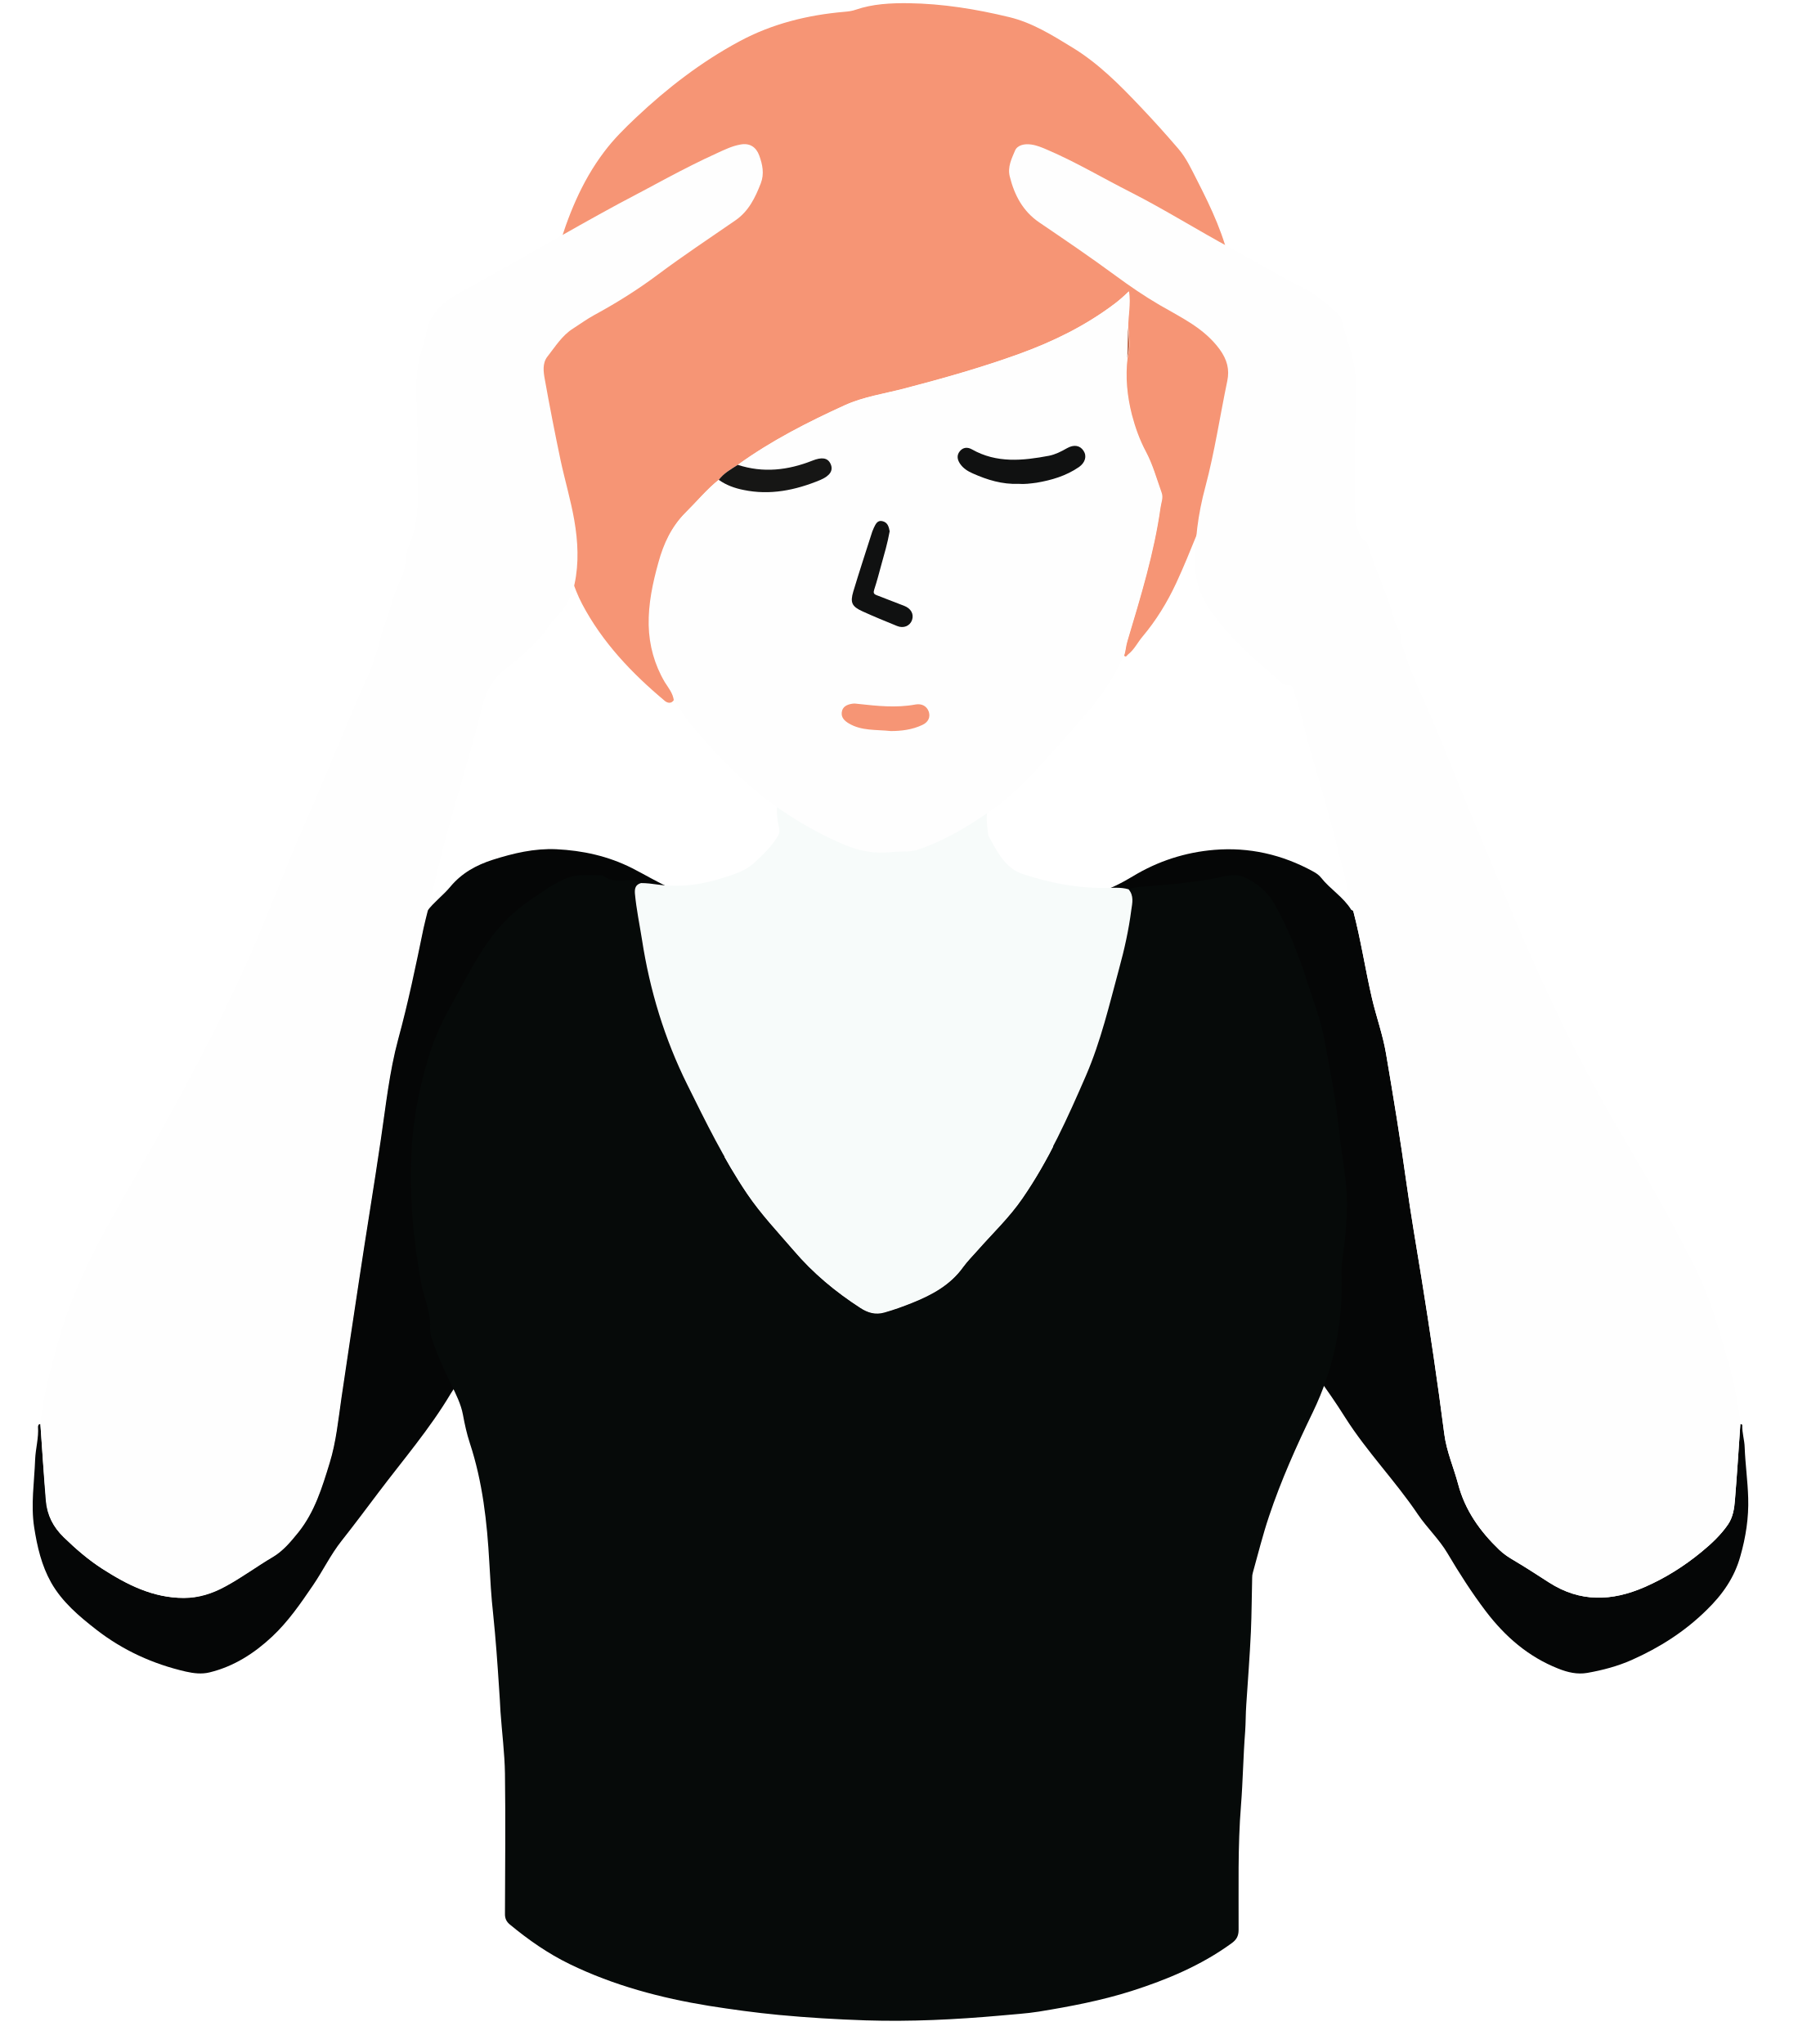
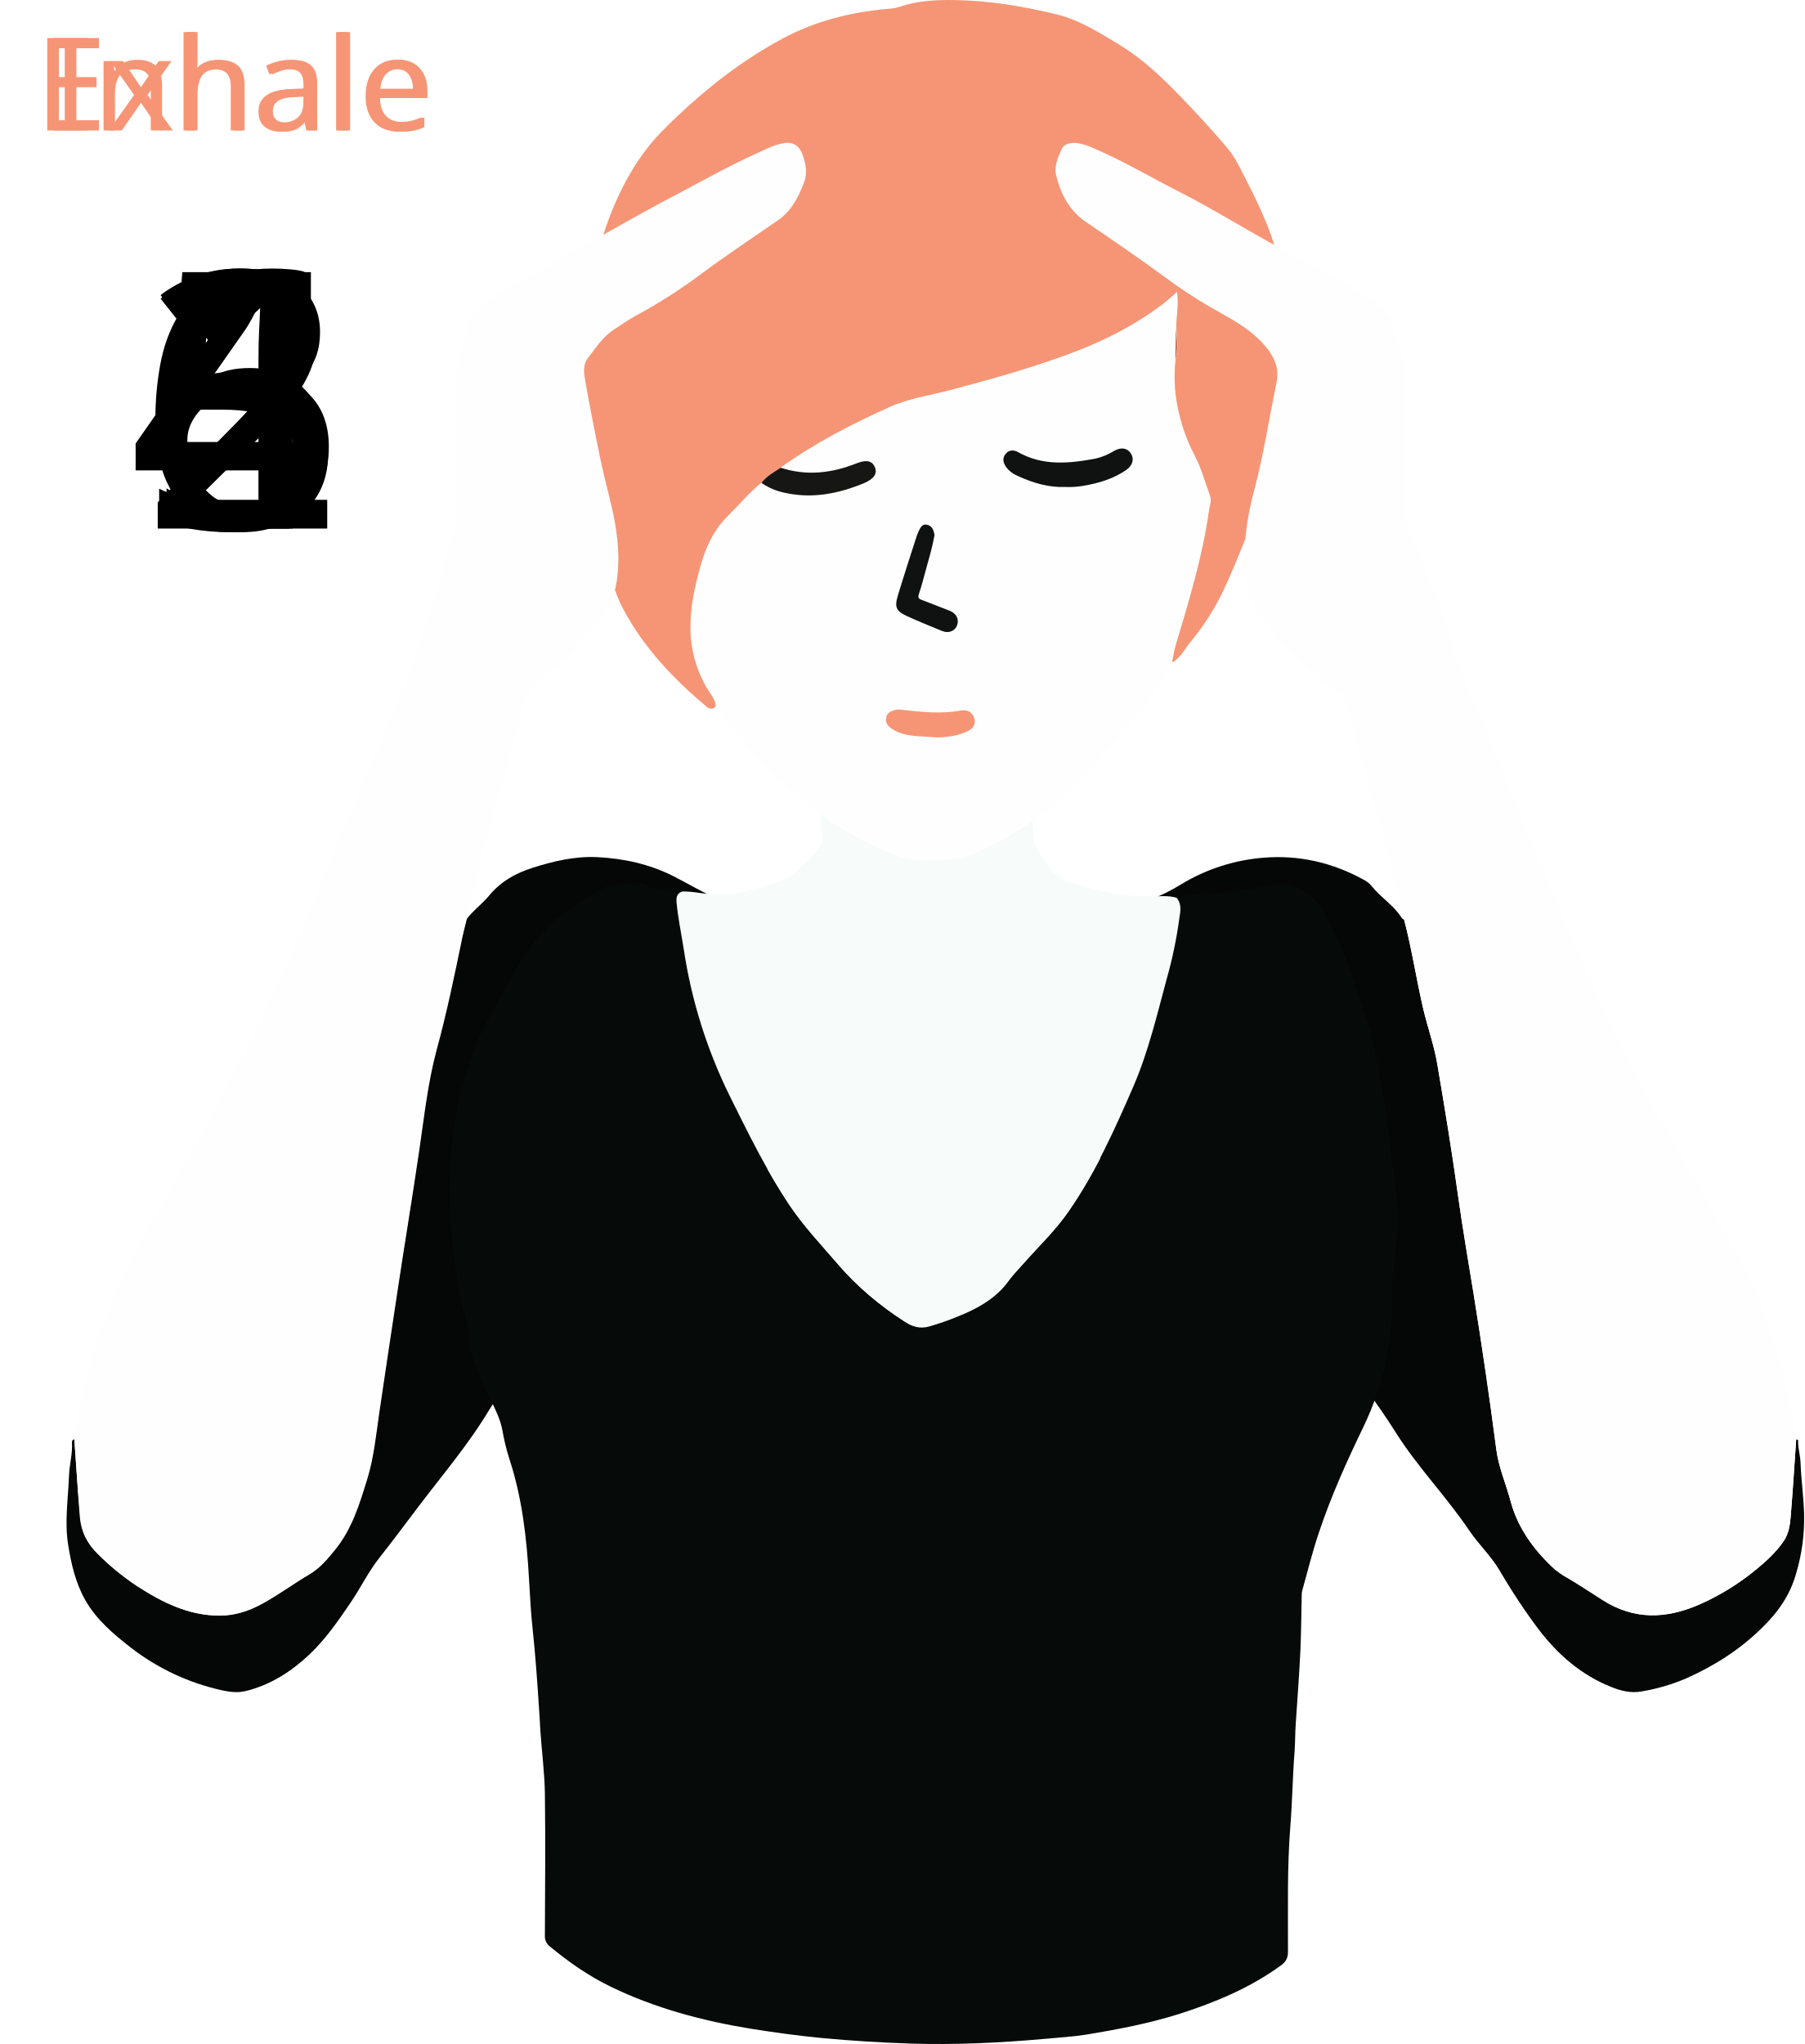
- <svg xmlns="http://www.w3.org/2000/svg" version="1.1" id="illu-focus" x="0px" y="0px" viewBox="0 0 1125.6 1280" style="enable-background:new 0 0 1125.6 1280;" xml:space="preserve">
+ <svg xmlns="http://www.w3.org/2000/svg" id="illu-focus" viewBox="0 0 1115.43 1263.49">
  <g id="arms">
-     <path style="fill:#050606;" d="M25.3,891.8c1.1,16,2.1,32,3.4,48c0.8,9,4.5,16.4,11.2,22.9c7.5,7.3,15.4,14.1,24.1,19.7   c15.5,10,31.7,18.2,50.9,18.2c9.3,0,17.8-2.8,25.8-7.1c10.4-5.6,19.9-12.7,30.1-18.7c6.3-3.7,11.1-9.5,15.8-15.4   c10.2-12.8,14.8-28,19.5-43.3c4.2-13.4,5.4-27.1,7.4-40.8c3.6-24.7,7.4-49.4,11.1-74.1c4.4-29.3,9.3-58.6,13.6-88   c3.1-20.9,5.3-42,10.8-62.4c6.2-23,11-46.3,15.9-69.6c0.7-3.6,1.7-7.1,2.6-10.7c4.2-5.6,10-9.8,14.4-15.1   c7.2-8.7,16.4-13.7,26.7-17c12.9-4.1,26-7.2,39.7-6.6c16.6,0.8,32.5,4.3,47.4,11.8c8.1,4.1,15.8,8.8,24.1,12.5   c11.7,5.2,24.1,8,37,8.7c4.2,0.2,7.6,2.1,10.4,5c9.4,9.8,15.5,21.3,18,34.8c1.3,7.1,0.9,14.2,0.2,21.3c-1.6,14.2-4.5,28.1-9,41.6   c-3.8,11.1-8.5,21.8-14.1,32.1c-2.5,4.5-3.8,9.4-5.3,14.3c-9,30.7-22,59.7-36.8,88c-16.3,31.2-32.4,62.5-51.8,91.9   c-4.7,7.1-9.6,14.2-15.8,20.1c-7.4,7-16.4,8.4-26.2,8.1c-5.1-0.1-8.1-3.4-12-5.6c-3.4-1.9-4.9-4.8-6.9-8   c-7.6-11.9-9.9-25.4-13.4-38.5c-0.8-2.9-1.6-5.8-3.3-9c-3,4.1-6.2,7.8-8.6,11.9c-13.1,22-29.7,41.3-45.1,61.7   c-7.7,10.2-15.3,20.4-23.2,30.4c-6.9,8.7-11.7,18.8-18,28c-7.7,11.3-15.4,22.5-25.4,31.9c-11.3,10.6-24.1,18.8-39.3,22.5   c-4.9,1.2-9.9,0.6-14.8-0.5c-20.5-4.7-39.4-13.3-56-26.2c-10.8-8.4-21.5-17.4-28.4-29.6c-6-10.7-8.7-22.4-10.6-34.5   c-2.2-14.3,0.1-28.4,0.6-42.6c0.3-6.9,2.3-13.5,1.8-20.4C23.9,892.7,24,891.8,25.3,891.8z" />
-     <path style="fill:#050606;" d="M847.4,570.5c4.7,18,7.5,36.4,11.7,54.6c2.7,11.6,6.8,22.8,8.8,34.6c4.6,27,9,54,12.8,81.1   c2.8,20.1,6.2,40,9.5,60c5.2,32.3,10,64.7,14.2,97.2c1.4,10.9,5.9,21,8.7,31.5c4.3,16.3,13.7,29.5,25.7,41c2.9,2.8,6.1,4.9,9.6,6.9   c7.3,4.3,14.4,9,21.6,13.6c19.5,12.5,39.3,11.8,60,2.8c13-5.7,24.7-13.1,35.5-22c6.1-5,12.1-10.6,16.6-17.2c3-4.4,3.9-9.9,4.3-15.2   c1.3-15.8,2.3-31.7,3.4-47.6c0.5,0.1,1.2,0.1,1.2,0.7c-0.2,4.7,1.4,9.3,1.5,13.9c0.4,10.6,1.9,21,2.2,31.6   c0.4,12.4-1.5,24.6-4.9,36.5c-3.7,13.4-11.2,24.1-21.2,33.8c-13.7,13.5-29.5,23.5-46.8,31.2c-8.8,3.9-18.2,6.4-27.8,8.1   c-6.3,1.1-12.3-0.3-18.3-2.7c-18.7-7.4-33.2-20-45.3-35.9c-8.8-11.6-16.6-23.8-24-36.3c-5.2-8.8-12.8-15.9-18.5-24.3   c-14.2-21.1-32-39.3-45.6-60.8c-5.6-8.9-11.6-17.6-18.1-26.4c-1.6,2.2-2.4,4.6-2.9,7c-2,9.1-5,17.9-6.9,27c-0.8,4-4.5,6.9-6,10.8   c-0.7,1.9-2,3.5-2.3,5.6c-0.2,1.5-0.7,2.9-2.7,3.1c-1,0.1-1.9,1.1-2.9,1.8c-2.7,1.9-5.3,5.3-8,5.4c-10.7,0.6-21.7,0.7-30.1-7.9   c-8-8.3-14.6-17.7-20.6-27.5c-17.5-28.2-32.9-57.5-48.2-86.9c-13-25.2-25.1-50.8-33-78c-4.5-15.6-12.4-29.6-18.4-44.4   c-6.3-15.7-9.8-32-12.3-48.6c-2.3-15.8-0.3-30.6,7.1-44.7c3-5.7,7.5-10.3,11.8-15c3.7-4.1,9.2-4.2,14.2-4.6   c16.8-1.3,32-6.8,46.3-15.5c15.8-9.6,33-15.1,51.1-16.6c21.7-1.8,42.5,2.9,61.8,13.5c1.9,1,3.8,2.3,5.1,4c5.7,7.2,13.9,12,18.8,20   C846.5,570,847,570.2,847.4,570.5z" />
+     <path d="M57.73,906.33c1.1,16,2.1,32,3.4,48,.8,9,4.5,16.4,11.2,22.9a156,156,0,0,0,24.1,19.7c15.5,10,31.7,18.2,50.9,18.2,9.3,0,17.8-2.8,25.8-7.1,10.4-5.6,19.9-12.7,30.1-18.7,6.3-3.7,11.1-9.5,15.8-15.4,10.2-12.8,14.8-28,19.5-43.3,4.2-13.4,5.4-27.1,7.4-40.8,3.6-24.7,7.4-49.4,11.1-74.1,4.4-29.3,9.3-58.6,13.6-88,3.1-20.9,5.3-42,10.8-62.4,6.2-23,11-46.3,15.9-69.6.7-3.6,1.7-7.1,2.6-10.7,4.2-5.6,10-9.8,14.4-15.1,7.2-8.7,16.4-13.7,26.7-17,12.9-4.1,26-7.2,39.7-6.6,16.6.8,32.5,4.3,47.4,11.8,8.1,4.1,15.8,8.8,24.1,12.5a104.32,104.32,0,0,0,37,8.7,15.17,15.17,0,0,1,10.4,5,66.83,66.83,0,0,1,18,34.8c1.3,7.1.9,14.2.2,21.3a203,203,0,0,1-9,41.6,208.39,208.39,0,0,1-14.1,32.1c-2.5,4.5-3.8,9.4-5.3,14.3-9,30.7-22,59.7-36.8,88-16.3,31.2-32.4,62.5-51.8,91.9-4.7,7.1-9.6,14.2-15.8,20.1-7.4,7-16.4,8.4-26.2,8.1-5.1-.1-8.1-3.4-12-5.6-3.4-1.9-4.9-4.8-6.9-8-7.6-11.9-9.9-25.4-13.4-38.5a41.35,41.35,0,0,0-3.3-9c-3,4.1-6.2,7.8-8.6,11.9-13.1,22-29.7,41.3-45.1,61.7-7.7,10.2-15.3,20.4-23.2,30.4-6.9,8.7-11.7,18.8-18,28-7.7,11.3-15.4,22.5-25.4,31.9-11.3,10.6-24.1,18.8-39.3,22.5-4.9,1.2-9.9.6-14.8-.5a142,142,0,0,1-56-26.2c-10.8-8.4-21.5-17.4-28.4-29.6-6-10.7-8.7-22.4-10.6-34.5-2.2-14.3.1-28.4.6-42.6.3-6.9,2.3-13.5,1.8-20.4C56.33,907.23,56.43,906.33,57.73,906.33Z" transform="translate(-11.76 -16.51)" style="fill: #050606" />
+     <path d="M879.83,585c4.7,18,7.5,36.4,11.7,54.6,2.7,11.6,6.8,22.8,8.8,34.6,4.6,27,9,54,12.8,81.1,2.8,20.1,6.2,40,9.5,60,5.2,32.3,10,64.7,14.2,97.2,1.4,10.9,5.9,21,8.7,31.5,4.3,16.3,13.7,29.5,25.7,41a46.79,46.79,0,0,0,9.6,6.9c7.3,4.3,14.4,9,21.6,13.6,19.5,12.5,39.3,11.8,60,2.8a150.62,150.62,0,0,0,35.5-22c6.1-5,12.1-10.6,16.6-17.2,3-4.4,3.9-9.9,4.3-15.2,1.3-15.8,2.3-31.7,3.4-47.6.5.1,1.2.1,1.2.7-.2,4.7,1.4,9.3,1.5,13.9.4,10.6,1.9,21,2.2,31.6a118.67,118.67,0,0,1-4.9,36.5c-3.7,13.4-11.2,24.1-21.2,33.8-13.7,13.5-29.5,23.5-46.8,31.2a120.08,120.08,0,0,1-27.8,8.1c-6.3,1.1-12.3-.3-18.3-2.7-18.7-7.4-33.2-20-45.3-35.9a379.61,379.61,0,0,1-24-36.3c-5.2-8.8-12.8-15.9-18.5-24.3-14.2-21.1-32-39.3-45.6-60.8-5.6-8.9-11.6-17.6-18.1-26.4a17.71,17.71,0,0,0-2.9,7c-2,9.1-5,17.9-6.9,27-.8,4-4.5,6.9-6,10.8-.7,1.9-2,3.5-2.3,5.6-.2,1.5-.7,2.9-2.7,3.1-1,.1-1.9,1.1-2.9,1.8-2.7,1.9-5.3,5.3-8,5.4-10.7.6-21.7.7-30.1-7.9-8-8.3-14.6-17.7-20.6-27.5-17.5-28.2-32.9-57.5-48.2-86.9-13-25.2-25.1-50.8-33-78-4.5-15.6-12.4-29.6-18.4-44.4-6.3-15.7-9.8-32-12.3-48.6-2.3-15.8-.3-30.6,7.1-44.7,3-5.7,7.5-10.3,11.8-15,3.7-4.1,9.2-4.2,14.2-4.6,16.8-1.3,32-6.8,46.3-15.5a115.93,115.93,0,0,1,51.1-16.6c21.7-1.8,42.5,2.9,61.8,13.5a15.38,15.38,0,0,1,5.1,4c5.7,7.2,13.9,12,18.8,20C878.93,584.53,879.43,584.73,879.83,585Z" transform="translate(-11.76 -16.51)" style="fill: #050606" />
  </g>
  <g id="body">
    <g>
-       <path style="fill:#060A09;" d="M706.7,556.9c5.1-1.8,10.4-1.8,15.7-2.2c12.9-1,25.7-2.3,38.4-4.7c6.1-1.2,12.8-3.5,19.2-0.3    c7.5,3.7,13.8,8.8,17.9,16.1c8.7,15.6,15.4,32.1,20.7,49.2c3.5,11.2,7.9,22.1,10.2,33.6c3.9,19.9,7.7,39.9,9.8,60.1    c1.4,13.8,4.3,27.4,4.8,41.3c0.3,7.6-0.3,15.3-0.9,22.9c-0.6,8.5-2.7,17-2.4,25.4c0.9,30.2-4.9,58.9-18,86    c-10.3,21.3-20,42.9-27.5,65.4c-3.9,11.6-6.8,23.4-10.1,35.2c-0.3,1-0.4,2-0.4,3c-0.3,11.3-0.3,22.7-0.8,34    c-0.7,15.2-1.9,30.4-2.9,45.7c-0.4,5.6-0.3,11.2-0.7,16.8c-1.2,15.3-1.4,30.8-2.6,46.1c-2.1,26-1.4,52-1.5,78c0,4-1.4,6.3-4.5,8.5    c-19,13.8-40.3,22.7-62.5,29.8c-18.9,6-38.4,9.7-58,12.9c-8,1.3-16.2,1.7-24.2,2.5c-28,2.5-56.2,3.9-84.3,3    c-18.1-0.6-36.3-1.7-54.4-3.4c-14.7-1.4-29.2-3.4-43.8-5.7c-30.1-4.9-59.5-12.7-87.1-26.1c-13.6-6.6-25.9-15.2-37.5-24.8    c-2.2-1.8-3.2-3.9-3.1-6.9c0.1-29.2,0.4-58.4,0-87.6c-0.2-12.9-1.9-25.8-2.8-38.8c-0.3-4.9-0.5-9.9-0.9-14.9    c-1-15.5-2.1-30.9-3.7-46.3c-1.2-10.7-1.8-21.5-2.4-32.3c-1.4-25.3-4.2-50.4-12.2-74.7c-1.9-5.8-3.2-11.7-4.3-17.7    c-1.2-6.6-4.4-13-7.4-19.1c-4.7-9.6-9.1-19.4-12.4-29.5c-1-3-0.6-6.5-0.8-9.8c-0.5-8.3-4.1-15.9-5.6-24.1    c-4.3-24.1-6.9-48.3-6.4-72.9c0.5-25.6,4.9-50.4,13-74.5c3.9-11.6,9.8-22.4,15.8-33.1c7-12.7,13.6-25.7,22.5-37.3    c6.3-8.2,13.8-15.3,22.3-21.3c7.1-4.9,14.2-10,22.1-13.7c7.7-3.7,15.9-2.7,24.1-2.5c0.2,0,0.5,0.1,0.7,0.3    c5.3,4.2,11.4,2.6,17.3,2.6c2.4,0,4.5,0.5,6.3,2.2c-3.5,1-4.2,3.4-3.8,6.8c1,9.6,3,19.1,4.4,28.6c4.8,31.8,14,62.1,28.4,90.9    c11.6,23.2,22.9,46.5,37.5,68.1c8.6,12.7,19.1,23.8,29.1,35.4c12.1,14.2,26.2,25.9,41.8,36c4.5,2.9,9.3,4.5,15.1,2.8    c6-1.7,11.8-3.8,17.5-6.1c12.2-4.9,23.7-11.1,31.7-22.3c2.7-3.7,6-7,9-10.4c9.5-10.8,20-20.7,28.2-32.7    c16.5-23.9,28.3-50.2,39.8-76.7c9.3-21.5,14.6-44.4,20.7-66.9c3.3-12,6-24.2,7.6-36.6C709.1,565.3,710.1,560.9,706.7,556.9z" />
-       <path style="fill:#F7FBFA;" d="M706.7,556.9c3.4,4,2.4,8.4,1.7,13c-1.6,12.4-4.3,24.6-7.6,36.6c-6.1,22.5-11.4,45.3-20.7,66.9    c-11.5,26.5-23.3,52.8-39.8,76.7c-8.2,12-18.7,21.9-28.2,32.7c-3,3.4-6.3,6.7-9,10.4c-8,11.2-19.5,17.4-31.7,22.3    c-5.7,2.3-11.5,4.4-17.5,6.1c-5.8,1.7-10.6,0.1-15.1-2.8c-15.6-10-29.7-21.7-41.8-36c-9.9-11.6-20.4-22.8-29.1-35.4    c-14.6-21.5-26-44.9-37.5-68.1c-14.3-28.8-23.5-59.1-28.4-90.9c-1.5-9.5-3.5-19-4.4-28.6c-0.3-3.4,0.3-5.8,3.8-6.8    c3.4,0,6.8,0.4,10.2,0.9c14,2,27.6,0.2,40.9-4.1c7-2.2,14.2-4.3,19.8-9.5c5.6-5.2,11.1-10.4,15-17.1c1.1-1.9,0.8-3.8,0.4-5.5    c-4.9-20.9,6.1-34.7,21.5-45.5c14.5-10.2,31.6-13.7,49.1-12.3c20.9,1.7,39.5,9.5,54.1,25.1c5.2,5.5,9,11.8,6.5,20.1    c-1.8,5.8-0.8,11.7-0.1,17.6c0,0.1,0,0.3,0,0.4c5.4,9.8,10.5,20.7,21.8,24.3c16.3,5.3,33.2,8.8,50.5,8.6    C696.4,556.1,701.6,555.4,706.7,556.9z" />
+       <path d="M739.13,571.43c5.1-1.8,10.4-1.8,15.7-2.2a353.1,353.1,0,0,0,38.4-4.7c6.1-1.2,12.8-3.5,19.2-.3,7.5,3.7,13.8,8.8,17.9,16.1a256.3,256.3,0,0,1,20.7,49.2c3.5,11.2,7.9,22.1,10.2,33.6,3.9,19.9,7.7,39.9,9.8,60.1,1.4,13.8,4.3,27.4,4.8,41.3a194.84,194.84,0,0,1-.9,22.9c-.6,8.5-2.7,17-2.4,25.4.9,30.2-4.9,58.9-18,86-10.3,21.3-20,42.9-27.5,65.4-3.9,11.6-6.8,23.4-10.1,35.2a10.32,10.32,0,0,0-.4,3c-.3,11.3-.3,22.7-.8,34-.7,15.2-1.9,30.4-2.9,45.7-.4,5.6-.3,11.2-.7,16.8-1.2,15.3-1.4,30.8-2.6,46.1-2.1,26-1.4,52-1.5,78,0,4-1.4,6.3-4.5,8.5-19,13.8-40.3,22.7-62.5,29.8-18.9,6-38.4,9.7-58,12.9-8,1.3-16.2,1.7-24.2,2.5-28,2.5-56.2,3.9-84.3,3-18.1-.6-36.3-1.7-54.4-3.4-14.7-1.4-29.2-3.4-43.8-5.7-30.1-4.9-59.5-12.7-87.1-26.1-13.6-6.6-25.9-15.2-37.5-24.8a7.85,7.85,0,0,1-3.1-6.9c.1-29.2.4-58.4,0-87.6-.2-12.9-1.9-25.8-2.8-38.8-.3-4.9-.5-9.9-.9-14.9-1-15.5-2.1-30.9-3.7-46.3-1.2-10.7-1.8-21.5-2.4-32.3-1.4-25.3-4.2-50.4-12.2-74.7a134.27,134.27,0,0,1-4.3-17.7c-1.2-6.6-4.4-13-7.4-19.1a230.23,230.23,0,0,1-12.4-29.5c-1-3-.6-6.5-.8-9.8-.5-8.3-4.1-15.9-5.6-24.1-4.3-24.1-6.9-48.3-6.4-72.9a247.61,247.61,0,0,1,13-74.5c3.9-11.6,9.8-22.4,15.8-33.1,7-12.7,13.6-25.7,22.5-37.3a102.5,102.5,0,0,1,22.3-21.3c7.1-4.9,14.2-10,22.1-13.7,7.7-3.7,15.9-2.7,24.1-2.5a1.08,1.08,0,0,1,.7.3c5.3,4.2,11.4,2.6,17.3,2.6a8.57,8.57,0,0,1,6.3,2.2c-3.5,1-4.2,3.4-3.8,6.8,1,9.6,3,19.1,4.4,28.6a302.46,302.46,0,0,0,28.4,90.9c11.6,23.2,22.9,46.5,37.5,68.1,8.6,12.7,19.1,23.8,29.1,35.4,12.1,14.2,26.2,25.9,41.8,36,4.5,2.9,9.3,4.5,15.1,2.8a172.2,172.2,0,0,0,17.5-6.1c12.2-4.9,23.7-11.1,31.7-22.3,2.7-3.7,6-7,9-10.4,9.5-10.8,20-20.7,28.2-32.7,16.5-23.9,28.3-50.2,39.8-76.7,9.3-21.5,14.6-44.4,20.7-66.9a267.12,267.12,0,0,0,7.6-36.6C741.53,579.83,742.53,575.43,739.13,571.43Z" transform="translate(-11.76 -16.51)" style="fill: #060a09" />
+       <path d="M739.13,571.43c3.4,4,2.4,8.4,1.7,13a267.12,267.12,0,0,1-7.6,36.6c-6.1,22.5-11.4,45.3-20.7,66.9-11.5,26.5-23.3,52.8-39.8,76.7-8.2,12-18.7,21.9-28.2,32.7-3,3.4-6.3,6.7-9,10.4-8,11.2-19.5,17.4-31.7,22.3a172.2,172.2,0,0,1-17.5,6.1c-5.8,1.7-10.6.1-15.1-2.8a184.07,184.07,0,0,1-41.8-36c-9.9-11.6-20.4-22.8-29.1-35.4-14.6-21.5-26-44.9-37.5-68.1a308.24,308.24,0,0,1-28.4-90.9c-1.5-9.5-3.5-19-4.4-28.6-.3-3.4.3-5.8,3.8-6.8a70.26,70.26,0,0,1,10.2.9c14,2,27.6.2,40.9-4.1,7-2.2,14.2-4.3,19.8-9.5s11.1-10.4,15-17.1a7.11,7.11,0,0,0,.4-5.5c-4.9-20.9,6.1-34.7,21.5-45.5,14.5-10.2,31.6-13.7,49.1-12.3,20.9,1.7,39.5,9.5,54.1,25.1,5.2,5.5,9,11.8,6.5,20.1-1.8,5.8-.8,11.7-.1,17.6v.4c5.4,9.8,10.5,20.7,21.8,24.3,16.3,5.3,33.2,8.8,50.5,8.6C728.83,570.63,734,569.93,739.13,571.43Z" transform="translate(-11.76 -16.51)" style="fill: #f7fbfa" />
    </g>
  </g>
  <g id="head">
-     <path style="fill:#F69575;" d="M422.1,438.1c-1.5,2.8-4.1,2.2-5.7,0.9c-20.7-17.3-39.2-36.7-51.9-60.8   c-5.5-10.4-8.2-21.9-12.3-32.9c-6.4-16.8-10.8-34.3-13.3-52.1c-2.4-17.4-4-34.9-3-52.5c1.5-28,5.2-55.7,13-82.6   c6.5-22.4,15.1-44.1,29.4-63c5.9-7.9,12.9-14.8,20-21.5c19.6-18.5,40.9-34.9,64.7-47.7c20.4-11,42.6-16.5,65.7-18.5   c2.4-0.2,4.9-0.5,7.1-1.3c10.8-3.7,21.8-4.2,33.1-4.1c21.4,0.3,42.3,3.7,63,8.7c14.6,3.5,27.1,11.4,39.7,19.1   c16.2,9.9,29.3,23.1,42.2,36.7c8.3,8.7,16.3,17.6,24.1,26.7c5,5.8,8.1,12.7,11.5,19.3c9.1,17.8,17.7,35.8,21.4,55.7   c3,16.5,4.3,33,3.1,49.8s-1.5,33.6-4.8,50.2c-4.6,22.7-10.9,44.9-19.6,66.4c-4.2,10.3-8.3,20.5-13,30.6   c-5.6,12-12.5,23.3-21.1,33.5c-3.1,3.7-5.2,8.2-9.1,11.2c-0.7,0.5-1.1,2-2.4,0.7c1.1-3,1.1-6.1,2.1-9.2c8.2-27.5,16.7-55,20.7-83.5   c0.4-3.1,1.9-6.2,0.7-9.4c-3.1-8.6-5.5-17.5-9.8-25.6c-3.9-7.3-6.7-15.1-8.8-23.1c-3-11.8-4.2-23.7-2.7-35.9   c1.9-6.3,1-12.7,0.4-19.1c0-7.2,1.7-14.5,0.5-22.4c-3.2,3.1-6.1,5.6-9.1,7.9c-18.2,13.7-38.4,23.6-59.7,31.3   c-23.5,8.5-47.6,15.3-71.7,21.6c-12.5,3.3-25.5,5.1-37.4,10.5c-23.3,10.6-46,22.2-66.8,37.2c-4.3,2.7-8.8,5.2-11.9,9.3   c-7.6,6.1-13.7,13.6-20.6,20.4c-8.8,8.7-13.7,19.4-16.9,31.1c-3.6,12.9-6.4,26.1-6.1,39.4c0.3,12.5,3.6,24.6,10.1,35.6   C418.6,430.5,421.5,433.7,422.1,438.1z" />
-     <path style="fill:#FEFEFE;" d="M462,291.1c20.8-15,43.6-26.6,66.8-37.2c11.9-5.4,24.8-7.2,37.4-10.5c24.2-6.3,48.2-13.1,71.7-21.6   c21.3-7.7,41.5-17.6,59.7-31.3c3.1-2.3,5.9-4.8,9.1-7.9c1.2,7.9-0.5,15.1-0.5,22.4c-0.1,6.4-0.3,12.7-0.4,19.1   c-1.5,12.1-0.3,24.1,2.7,35.9c2.1,8,4.8,15.8,8.8,23.1c4.4,8.1,6.8,17,9.8,25.6c1.1,3.1-0.3,6.3-0.7,9.4c-4,28.6-12.5,56-20.7,83.5   c-0.9,3-1,6.2-2.1,9.2c-9.1,21.1-24.5,37.7-39.5,54.5c-12.9,14.4-25.7,29.3-41.4,40.7c-14.6,10.5-30.1,19.9-47.3,25.9   c-5.7,2-11.6,1.1-17.4,1.7c-10.2,1.2-19.9-0.7-29-4.5c-12.4-5.2-24.3-11.7-35.6-19c-24-15.6-43.7-35.8-61.8-57.7   c-3.6-4.4-6.5-9.4-9.7-14.1c-0.6-4.3-3.4-7.6-5.6-11.1c-6.5-11-9.8-23.1-10.1-35.6c-0.3-13.4,2.5-26.5,6.1-39.4   c3.2-11.7,8.1-22.3,16.9-31.1c6.9-6.8,13-14.3,20.6-20.4c4.6,3.3,9.9,5.2,15.4,6.3c16.8,3.4,32.6,0.1,48.1-6.2   c6.1-2.5,8.4-6,6.5-10.1c-1.8-4-5.5-4.4-11.5-2C493.4,294.5,477.9,296.3,462,291.1z M637.9,303c3.5,0.3,7.3-0.2,11-0.8   c9.5-1.5,18.6-4.3,26.6-9.8c4.1-2.8,5.1-6.9,2.9-10.2c-2.2-3.5-6.1-4.1-10.4-1.6c-3.6,2-7.2,3.9-11.2,4.7   c-16.5,3.1-32.8,4.8-48.3-4c-2.6-1.5-5.5-1.4-7.6,1.2s-1.7,5.2,0.1,7.7c2,3,4.9,4.8,8.1,6.2C618.2,300.5,627.5,303.4,637.9,303z    M557.1,332.7c-0.4-2.6-1.2-5.4-4.3-6.3c-3.2-0.9-4.4,1.7-5.5,4.1c-0.4,0.8-0.8,1.6-1,2.4c-4,12.5-8.1,25-11.9,37.6   c-2.1,6.8-0.9,9.3,5.7,12.3c7.1,3.3,14.4,6.2,21.7,9.2c4.1,1.7,8.1,0,9.4-3.7c1.3-3.8-0.7-7.3-4.9-8.9c-5.8-2.2-11.5-4.6-17.3-6.7   c-1.9-0.7-2.1-1.4-1.5-3.4c1.7-5.2,3.1-10.4,4.5-15.7C553.7,346.7,555.8,339.9,557.1,332.7z M557.8,457.8c6.4,0,13.3-0.8,19.8-3.8   c3.8-1.8,5.2-5,4.1-8.3c-1.2-3.6-4.4-5.3-8.5-4.5c-11.9,2.2-23.8,0.9-35.7-0.4c-1.3-0.1-2.6-0.3-3.8-0.1c-3.2,0.5-6.1,1.8-6.5,5.4   c-0.4,3.2,1.7,5.3,4.4,6.9C539.6,457.8,548.5,456.8,557.8,457.8z" />
-     <path style="fill:#161615;" d="M462,291.1c15.9,5.2,31.4,3.4,46.6-2.6c6-2.4,9.7-1.9,11.5,2c1.9,4.1-0.4,7.5-6.5,10.1   c-15.5,6.4-31.4,9.7-48.1,6.2c-5.5-1.1-10.8-3-15.4-6.3C453.2,296.3,457.8,293.8,462,291.1z" />
-     <path style="fill:#C1684A;" d="M705.9,224.1c0.1-6.4,0.3-12.7,0.4-19.1C706.9,211.4,707.8,217.8,705.9,224.1z" />
-     <path style="fill:#101111;" d="M637.9,303c-10.4,0.4-19.7-2.5-28.7-6.5c-3.2-1.4-6.1-3.2-8.1-6.2c-1.7-2.6-2.1-5.2-0.1-7.7   c2.1-2.6,4.9-2.7,7.6-1.2c15.5,8.8,31.9,7.1,48.3,4c4-0.8,7.7-2.7,11.2-4.7c4.4-2.5,8.2-1.8,10.4,1.6c2.2,3.3,1.1,7.4-2.9,10.2   c-8,5.5-17.1,8.2-26.6,9.8C645.2,302.8,641.4,303.3,637.9,303z" />
-     <path style="fill:#101111;" d="M557.1,332.7c-1.3,7.3-3.3,14.1-5.2,20.9c-1.4,5.2-2.8,10.5-4.5,15.7c-0.6,1.9-0.3,2.7,1.5,3.4   c5.8,2.2,11.5,4.5,17.3,6.7c4.2,1.6,6.2,5.1,4.9,8.9c-1.3,3.7-5.3,5.4-9.4,3.7c-7.3-3-14.5-5.9-21.7-9.2c-6.6-3-7.7-5.5-5.7-12.3   c3.8-12.6,7.9-25.1,11.9-37.6c0.3-0.8,0.7-1.6,1-2.4c1.1-2.3,2.3-5,5.5-4.1C555.9,327.2,556.6,330,557.1,332.7z" />
-     <path style="fill:#F69575;" d="M557.8,457.8c-9.3-1-18.3,0-26.3-4.8c-2.7-1.6-4.8-3.7-4.4-6.9c0.4-3.6,3.3-4.9,6.5-5.4   c1.2-0.2,2.5-0.1,3.8,0.1c11.9,1.3,23.8,2.6,35.7,0.4c4.1-0.8,7.3,1,8.5,4.5c1.1,3.4-0.3,6.6-4.1,8.3   C571.2,457,564.2,457.8,557.8,457.8z" />
+     <path d="M454.53,452.63c-1.5,2.8-4.1,2.2-5.7.9-20.7-17.3-39.2-36.7-51.9-60.8-5.5-10.4-8.2-21.9-12.3-32.9a240.13,240.13,0,0,1-13.3-52.1c-2.4-17.4-4-34.9-3-52.5,1.5-28,5.2-55.7,13-82.6,6.5-22.4,15.1-44.1,29.4-63,5.9-7.9,12.9-14.8,20-21.5,19.6-18.5,40.9-34.9,64.7-47.7,20.4-11,42.6-16.5,65.7-18.5a27.85,27.85,0,0,0,7.1-1.3c10.8-3.7,21.8-4.2,33.1-4.1,21.4.3,42.3,3.7,63,8.7,14.6,3.5,27.1,11.4,39.7,19.1,16.2,9.9,29.3,23.1,42.2,36.7,8.3,8.7,16.3,17.6,24.1,26.7,5,5.8,8.1,12.7,11.5,19.3,9.1,17.8,17.7,35.8,21.4,55.7a197.89,197.89,0,0,1,3.1,49.8c-1.2,16.8-1.5,33.6-4.8,50.2a374.8,374.8,0,0,1-19.6,66.4c-4.2,10.3-8.3,20.5-13,30.6a150,150,0,0,1-21.1,33.5c-3.1,3.7-5.2,8.2-9.1,11.2-.7.5-1.1,2-2.4.7,1.1-3,1.1-6.1,2.1-9.2,8.2-27.5,16.7-55,20.7-83.5.4-3.1,1.9-6.2.7-9.4-3.1-8.6-5.5-17.5-9.8-25.6a105.83,105.83,0,0,1-8.8-23.1,96.49,96.49,0,0,1-2.7-35.9c1.9-6.3,1-12.7.4-19.1,0-7.2,1.7-14.5.5-22.4a102.25,102.25,0,0,1-9.1,7.9c-18.2,13.7-38.4,23.6-59.7,31.3-23.5,8.5-47.6,15.3-71.7,21.6-12.5,3.3-25.5,5.1-37.4,10.5-23.3,10.6-46,22.2-66.8,37.2-4.3,2.7-8.8,5.2-11.9,9.3-7.6,6.1-13.7,13.6-20.6,20.4-8.8,8.7-13.7,19.4-16.9,31.1-3.6,12.9-6.4,26.1-6.1,39.4a72.81,72.81,0,0,0,10.1,35.6C451,445,453.93,448.23,454.53,452.63Z" transform="translate(-11.76 -16.51)" style="fill: #f69575" />
+     <path d="M494.43,305.63c20.8-15,43.6-26.6,66.8-37.2,11.9-5.4,24.8-7.2,37.4-10.5,24.2-6.3,48.2-13.1,71.7-21.6,21.3-7.7,41.5-17.6,59.7-31.3a89.86,89.86,0,0,0,9.1-7.9c1.2,7.9-.5,15.1-.5,22.4-.1,6.4-.3,12.7-.4,19.1a96.64,96.64,0,0,0,2.7,35.9,101,101,0,0,0,8.8,23.1c4.4,8.1,6.8,17,9.8,25.6,1.1,3.1-.3,6.3-.7,9.4-4,28.6-12.5,56-20.7,83.5-.9,3-1,6.2-2.1,9.2-9.1,21.1-24.5,37.7-39.5,54.5-12.9,14.4-25.7,29.3-41.4,40.7-14.6,10.5-30.1,19.9-47.3,25.9-5.7,2-11.6,1.1-17.4,1.7a57.14,57.14,0,0,1-29-4.5,229.41,229.41,0,0,1-35.6-19c-24-15.6-43.7-35.8-61.8-57.7-3.6-4.4-6.5-9.4-9.7-14.1-.6-4.3-3.4-7.6-5.6-11.1a72.81,72.81,0,0,1-10.1-35.6c-.3-13.4,2.5-26.5,6.1-39.4,3.2-11.7,8.1-22.3,16.9-31.1,6.9-6.8,13-14.3,20.6-20.4a39.27,39.27,0,0,0,15.4,6.3c16.8,3.4,32.6.1,48.1-6.2,6.1-2.5,8.4-6,6.5-10.1s-5.5-4.4-11.5-2C525.83,309,510.33,310.83,494.43,305.63Zm175.9,11.9a46.06,46.06,0,0,0,11-.8c9.5-1.5,18.6-4.3,26.6-9.8,4.1-2.8,5.1-6.9,2.9-10.2-2.2-3.5-6.1-4.1-10.4-1.6-3.6,2-7.2,3.9-11.2,4.7-16.5,3.1-32.8,4.8-48.3-4-2.6-1.5-5.5-1.4-7.6,1.2s-1.7,5.2.1,7.7c2,3,4.9,4.8,8.1,6.2C650.63,315,659.93,317.93,670.33,317.53Zm-80.8,29.7c-.4-2.6-1.2-5.4-4.3-6.3s-4.4,1.7-5.5,4.1a12.23,12.23,0,0,0-1,2.4c-4,12.5-8.1,25-11.9,37.6-2.1,6.8-.9,9.3,5.7,12.3,7.1,3.3,14.4,6.2,21.7,9.2,4.1,1.7,8.1,0,9.4-3.7s-.7-7.3-4.9-8.9c-5.8-2.2-11.5-4.6-17.3-6.7-1.9-.7-2.1-1.4-1.5-3.4,1.7-5.2,3.1-10.4,4.5-15.7C586.13,361.23,588.23,354.43,589.53,347.23Zm.7,125.1c6.4,0,13.3-.8,19.8-3.8,3.8-1.8,5.2-5,4.1-8.3-1.2-3.6-4.4-5.3-8.5-4.5-11.9,2.2-23.8.9-35.7-.4a16.25,16.25,0,0,0-3.8-.1c-3.2.5-6.1,1.8-6.5,5.4-.4,3.2,1.7,5.3,4.4,6.9C572,472.33,580.93,471.33,590.23,472.33Z" transform="translate(-11.76 -16.51)" style="fill: #fefefe" />
+     <path d="M494.43,305.63c15.9,5.2,31.4,3.4,46.6-2.6,6-2.4,9.7-1.9,11.5,2,1.9,4.1-.4,7.5-6.5,10.1-15.5,6.4-31.4,9.7-48.1,6.2a39.27,39.27,0,0,1-15.4-6.3C485.63,310.83,490.23,308.33,494.43,305.63Z" transform="translate(-11.76 -16.51)" style="fill: #161615" />
+     <path d="M738.33,238.63c.1-6.4.3-12.7.4-19.1C739.33,225.93,740.23,232.33,738.33,238.63Z" transform="translate(-11.76 -16.51)" style="fill: #c1684a" />
+     <path d="M670.33,317.53c-10.4.4-19.7-2.5-28.7-6.5-3.2-1.4-6.1-3.2-8.1-6.2-1.7-2.6-2.1-5.2-.1-7.7s4.9-2.7,7.6-1.2c15.5,8.8,31.9,7.1,48.3,4a38.07,38.07,0,0,0,11.2-4.7c4.4-2.5,8.2-1.8,10.4,1.6s1.1,7.4-2.9,10.2c-8,5.5-17.1,8.2-26.6,9.8A53,53,0,0,1,670.33,317.53Z" transform="translate(-11.76 -16.51)" style="fill: #101111" />
+     <path d="M589.53,347.23c-1.3,7.3-3.3,14.1-5.2,20.9-1.4,5.2-2.8,10.5-4.5,15.7-.6,1.9-.3,2.7,1.5,3.4,5.8,2.2,11.5,4.5,17.3,6.7,4.2,1.6,6.2,5.1,4.9,8.9s-5.3,5.4-9.4,3.7c-7.3-3-14.5-5.9-21.7-9.2-6.6-3-7.7-5.5-5.7-12.3,3.8-12.6,7.9-25.1,11.9-37.6.3-.8.7-1.6,1-2.4,1.1-2.3,2.3-5,5.5-4.1S589,344.53,589.53,347.23Z" transform="translate(-11.76 -16.51)" style="fill: #101111" />
+     <path d="M590.23,472.33c-9.3-1-18.3,0-26.3-4.8-2.7-1.6-4.8-3.7-4.4-6.9.4-3.6,3.3-4.9,6.5-5.4a12.19,12.19,0,0,1,3.8.1c11.9,1.3,23.8,2.6,35.7.4,4.1-.8,7.3,1,8.5,4.5s-.3,6.6-4.1,8.3C603.63,471.53,596.63,472.33,590.23,472.33Z" transform="translate(-11.76 -16.51)" style="fill: #f69575" />
  </g>
  <g id="hands">
-     <path style="fill:#FEFEFE;" d="M847.4,570.5c-7.6-30.9-15.2-61.8-24.5-92.2c-3.6-11.8-6.4-23.8-9.6-35.6c-1.1-4.2-2.7-8.2-4-12.3   c-0.4-1.4-1.2-1.7-2.6-1.5c-1.4,0.2-2.7,0.1-3.9-1c-9.5-8.7-19.6-16.7-28.4-26c-7.7-8.1-15.4-16.6-20.7-26.7   c-3.1-5.9-4.8-11.9-5.1-18.6c-0.7-17.6,1.6-34.7,6.2-51.8c5.8-21.8,9.1-44.1,13.7-66.2c1.5-7.1,0-13.3-4.8-19.9   c-9.8-13.3-24-19.8-37.4-27.6c-9.8-5.7-19.1-12.1-28.2-18.8c-15.5-11.4-31.4-22.2-47.3-33c-10.3-7-15.6-17.1-18.5-28.8   c-1.5-5.9,1.2-11.2,3.3-16.2c1.5-3.5,6-4.4,10.1-3.8c3.6,0.5,6.9,1.9,10.1,3.3c18,7.7,34.7,17.7,52.1,26.5   c21.6,11,42.1,23.9,63.4,35.4c15.2,8.2,30,17.3,45.5,25c8.1,4,14.6,10.2,21.3,16c0.8,0.7,1.5,1.8,1.8,2.9c3,12.6,8.7,24.6,8.9,37.8   c0.1,9.7,0.1,19.4-0.2,29c-0.4,18-0.5,35.9,0,53.9c0.1,3.9,0.5,7.8,1.8,11.7c0.8,2.4,1.5,4.7,4,6.1c1,0.6,1.9,1.9,2.2,3   c4.2,15.1,11.4,29.1,15.7,44.2c0.9,3.3,1.7,6.6,3.9,9.4c1.2,1.6,0.2,4.1,0.9,6.3c6.1,21.4,16.4,40.9,24.7,61.4   c14.9,37.1,30.3,74,45.8,110.8c19.9,47.2,42,93.5,68.1,137.7c16.2,27.5,32,55.3,46.2,83.9c8.7,17.4,14,36.2,19.4,54.9   c4,13.8,7.3,27.8,8.5,42.1c-1.1,15.9-2.1,31.7-3.4,47.6c-0.4,5.3-1.3,10.8-4.3,15.2c-4.5,6.6-10.5,12.2-16.6,17.2   c-10.8,8.9-22.5,16.3-35.5,22c-20.7,9.1-40.5,9.7-60-2.8c-7.2-4.6-14.3-9.3-21.6-13.6c-3.4-2-6.7-4.1-9.6-6.9   c-12-11.5-21.4-24.7-25.7-41c-2.8-10.5-7.3-20.6-8.7-31.5c-4.2-32.5-9-64.9-14.2-97.2c-3.2-20-6.7-39.9-9.5-60   c-3.7-27.1-8.2-54.1-12.8-81.1c-2-11.8-6.1-23-8.8-34.6C854.9,607,852.2,588.5,847.4,570.5z" />
-     <path style="fill:#FEFEFE;" d="M25.3,891.8c1.4-16.8,6.1-32.9,10.4-49.1c8.6-32.3,23.8-61.5,40.2-90.3   c24.8-43.6,49.3-87.3,70.9-132.6c16.9-35.4,30-72.2,45.8-108c12.9-29.1,24.4-58.8,37.5-87.9c3.5-7.8,6.2-16.2,8.2-24.5   c1.5-6.4,4.3-12.3,6.1-18.6c1.8-6.5,4-12.9,7-19c3.1-6.2,1.9-13.2,4.5-19.5c5.7-13.2,6.2-27.1,5.6-41.3   c-0.6-13.6,0.3-27.2-0.3-40.9c-0.4-10.7-1.2-21.4,0.7-32.1c0.9-5.3,2.8-10.3,4.1-15.5c0.2-0.6,0.5-1.2,0.6-1.8   c1.5-14.5,11.8-22.3,23-28.4c32.9-17.9,65.1-37,98-54.8C408,116.9,428,105.4,449,95.9c4.8-2.2,9.5-4.5,14.7-5.4   c5.9-1.1,9.8,1.7,11.7,6.8c2.1,5.8,3.3,11.5,1,17.5c-3.5,9-7.6,17.5-15.9,23.2c-16.1,11.1-32.5,22-48.2,33.7   c-12.8,9.6-26.2,18-40.2,25.6c-4.6,2.5-8.8,5.6-13.2,8.4c-7,4.4-11.2,11.4-16.1,17.6c-3.3,4.2-2.5,9.7-1.6,14.5   c3,16.8,6.3,33.6,9.8,50.3c2.7,12.6,6.4,25,8.6,37.6c2.3,13.2,3,26.8,0.2,39.9c-1.8,8.3-6,16-12.5,21.9c-2.4,2.2-3.8,5.1-5.7,7.6   c-7.2,9.6-16.5,17-25.7,24.4c-7.8,6.2-11.7,14-14,23.2c-6.7,27.1-15.2,53.7-22.4,80.6c-4.2,15.7-7.8,31.5-11.7,47.3   c-0.9,3.6-1.8,7.1-2.6,10.7c-4.8,23.3-9.6,46.6-15.9,69.6c-5.5,20.4-7.7,41.5-10.8,62.4c-4.3,29.4-9.2,58.6-13.6,88   c-3.7,24.7-7.5,49.4-11.1,74.1c-2,13.7-3.3,27.5-7.4,40.8c-4.7,15.3-9.3,30.5-19.5,43.3c-4.7,5.8-9.5,11.6-15.8,15.4   c-10.2,6-19.7,13.1-30.1,18.7c-8.1,4.4-16.5,7.1-25.8,7.1c-19.2,0-35.4-8.3-50.9-18.2c-8.7-5.6-16.6-12.4-24.1-19.7   c-6.8-6.5-10.5-14-11.2-22.9C27.4,923.8,26.5,907.8,25.3,891.8z" />
+     <path d="M879.83,585c-7.6-30.9-15.2-61.8-24.5-92.2-3.6-11.8-6.4-23.8-9.6-35.6-1.1-4.2-2.7-8.2-4-12.3-.4-1.4-1.2-1.7-2.6-1.5a4.37,4.37,0,0,1-3.9-1c-9.5-8.7-19.6-16.7-28.4-26-7.7-8.1-15.4-16.6-20.7-26.7a43.13,43.13,0,0,1-5.1-18.6,171.47,171.47,0,0,1,6.2-51.8c5.8-21.8,9.1-44.1,13.7-66.2,1.5-7.1,0-13.3-4.8-19.9-9.8-13.3-24-19.8-37.4-27.6a314,314,0,0,1-28.2-18.8c-15.5-11.4-31.4-22.2-47.3-33-10.3-7-15.6-17.1-18.5-28.8-1.5-5.9,1.2-11.2,3.3-16.2,1.5-3.5,6-4.4,10.1-3.8a38.59,38.59,0,0,1,10.1,3.3c18,7.7,34.7,17.7,52.1,26.5,21.6,11,42.1,23.9,63.4,35.4,15.2,8.2,30,17.3,45.5,25,8.1,4,14.6,10.2,21.3,16a6.23,6.23,0,0,1,1.8,2.9c3,12.6,8.7,24.6,8.9,37.8.1,9.7.1,19.4-.2,29-.4,18-.5,35.9,0,53.9a39.6,39.6,0,0,0,1.8,11.7c.8,2.4,1.5,4.7,4,6.1a5.52,5.52,0,0,1,2.2,3c4.2,15.1,11.4,29.1,15.7,44.2.9,3.3,1.7,6.6,3.9,9.4,1.2,1.6.2,4.1.9,6.3,6.1,21.4,16.4,40.9,24.7,61.4,14.9,37.1,30.3,74,45.8,110.8,19.9,47.2,42,93.5,68.1,137.7,16.2,27.5,32,55.3,46.2,83.9,8.7,17.4,14,36.2,19.4,54.9,4,13.8,7.3,27.8,8.5,42.1-1.1,15.9-2.1,31.7-3.4,47.6-.4,5.3-1.3,10.8-4.3,15.2-4.5,6.6-10.5,12.2-16.6,17.2a150.62,150.62,0,0,1-35.5,22c-20.7,9.1-40.5,9.7-60-2.8-7.2-4.6-14.3-9.3-21.6-13.6a49.66,49.66,0,0,1-9.6-6.9c-12-11.5-21.4-24.7-25.7-41-2.8-10.5-7.3-20.6-8.7-31.5-4.2-32.5-9-64.9-14.2-97.2-3.2-20-6.7-39.9-9.5-60-3.7-27.1-8.2-54.1-12.8-81.1-2-11.8-6.1-23-8.8-34.6C887.33,621.53,884.63,603,879.83,585Z" transform="translate(-11.76 -16.51)" style="fill: #fefefe" />
+     <path d="M57.73,906.33c1.4-16.8,6.1-32.9,10.4-49.1,8.6-32.3,23.8-61.5,40.2-90.3,24.8-43.6,49.3-87.3,70.9-132.6,16.9-35.4,30-72.2,45.8-108,12.9-29.1,24.4-58.8,37.5-87.9a141,141,0,0,0,8.2-24.5c1.5-6.4,4.3-12.3,6.1-18.6a108.33,108.33,0,0,1,7-19c3.1-6.2,1.9-13.2,4.5-19.5,5.7-13.2,6.2-27.1,5.6-41.3-.6-13.6.3-27.2-.3-40.9-.4-10.7-1.2-21.4.7-32.1.9-5.3,2.8-10.3,4.1-15.5a12.66,12.66,0,0,0,.6-1.8c1.5-14.5,11.8-22.3,23-28.4,32.9-17.9,65.1-37,98-54.8,20.4-10.6,40.4-22.1,61.4-31.6,4.8-2.2,9.5-4.5,14.7-5.4,5.9-1.1,9.8,1.7,11.7,6.8,2.1,5.8,3.3,11.5,1,17.5-3.5,9-7.6,17.5-15.9,23.2-16.1,11.1-32.5,22-48.2,33.7a325.17,325.17,0,0,1-40.2,25.6c-4.6,2.5-8.8,5.6-13.2,8.4-7,4.4-11.2,11.4-16.1,17.6-3.3,4.2-2.5,9.7-1.6,14.5,3,16.8,6.3,33.6,9.8,50.3,2.7,12.6,6.4,25,8.6,37.6,2.3,13.2,3,26.8.2,39.9a41.19,41.19,0,0,1-12.5,21.9c-2.4,2.2-3.8,5.1-5.7,7.6-7.2,9.6-16.5,17-25.7,24.4-7.8,6.2-11.7,14-14,23.2-6.7,27.1-15.2,53.7-22.4,80.6-4.2,15.7-7.8,31.5-11.7,47.3-.9,3.6-1.8,7.1-2.6,10.7-4.8,23.3-9.6,46.6-15.9,69.6-5.5,20.4-7.7,41.5-10.8,62.4-4.3,29.4-9.2,58.6-13.6,88-3.7,24.7-7.5,49.4-11.1,74.1-2,13.7-3.3,27.5-7.4,40.8-4.7,15.3-9.3,30.5-19.5,43.3-4.7,5.8-9.5,11.6-15.8,15.4-10.2,6-19.7,13.1-30.1,18.7-8.1,4.4-16.5,7.1-25.8,7.1-19.2,0-35.4-8.3-50.9-18.2a156,156,0,0,1-24.1-19.7c-6.8-6.5-10.5-14-11.2-22.9C59.83,938.33,58.93,922.33,57.73,906.33Z" transform="translate(-11.76 -16.51)" style="fill: #fefefe" />
  </g>
+   <text id="inhale" transform="translate(30.11 80.63)" style="font-size: 80px;fill: #f69575;font-family: HeroNew-Medium, Hero New;font-weight: 500">Inhale</text>
+   <text id="exhale" transform="translate(21.47 80.63)" style="font-size: 80px;fill: #f69575;font-family: HeroNew-Medium, Hero New;font-weight: 500">Exhale</text>
+   <text id="n1" transform="translate(102.06 326.73)" style="font-size: 222px;font-family: HeroNew-Medium, Hero New;font-weight: 500">1</text>
+   <text id="n2" transform="translate(86.86 326.73)" style="font-size: 222px;font-family: HeroNew-Medium, Hero New;font-weight: 500">2</text>
+   <text id="n3" transform="translate(88.41 326.73)" style="font-size: 222px;font-family: HeroNew-Medium, Hero New;font-weight: 500">3</text>
+   <text id="n4" transform="translate(79.2 326.73)" style="font-size: 222px;font-family: HeroNew-Medium, Hero New;font-weight: 500">4</text>
+   <text id="n5" transform="translate(88.97 326.73)" style="font-size: 222px;font-family: HeroNew-Medium, Hero New;font-weight: 500">5</text>
+   <text id="n6" transform="translate(83.86 326.73)" style="font-size: 222px;font-family: HeroNew-Medium, Hero New;font-weight: 500">6</text>
</svg>
